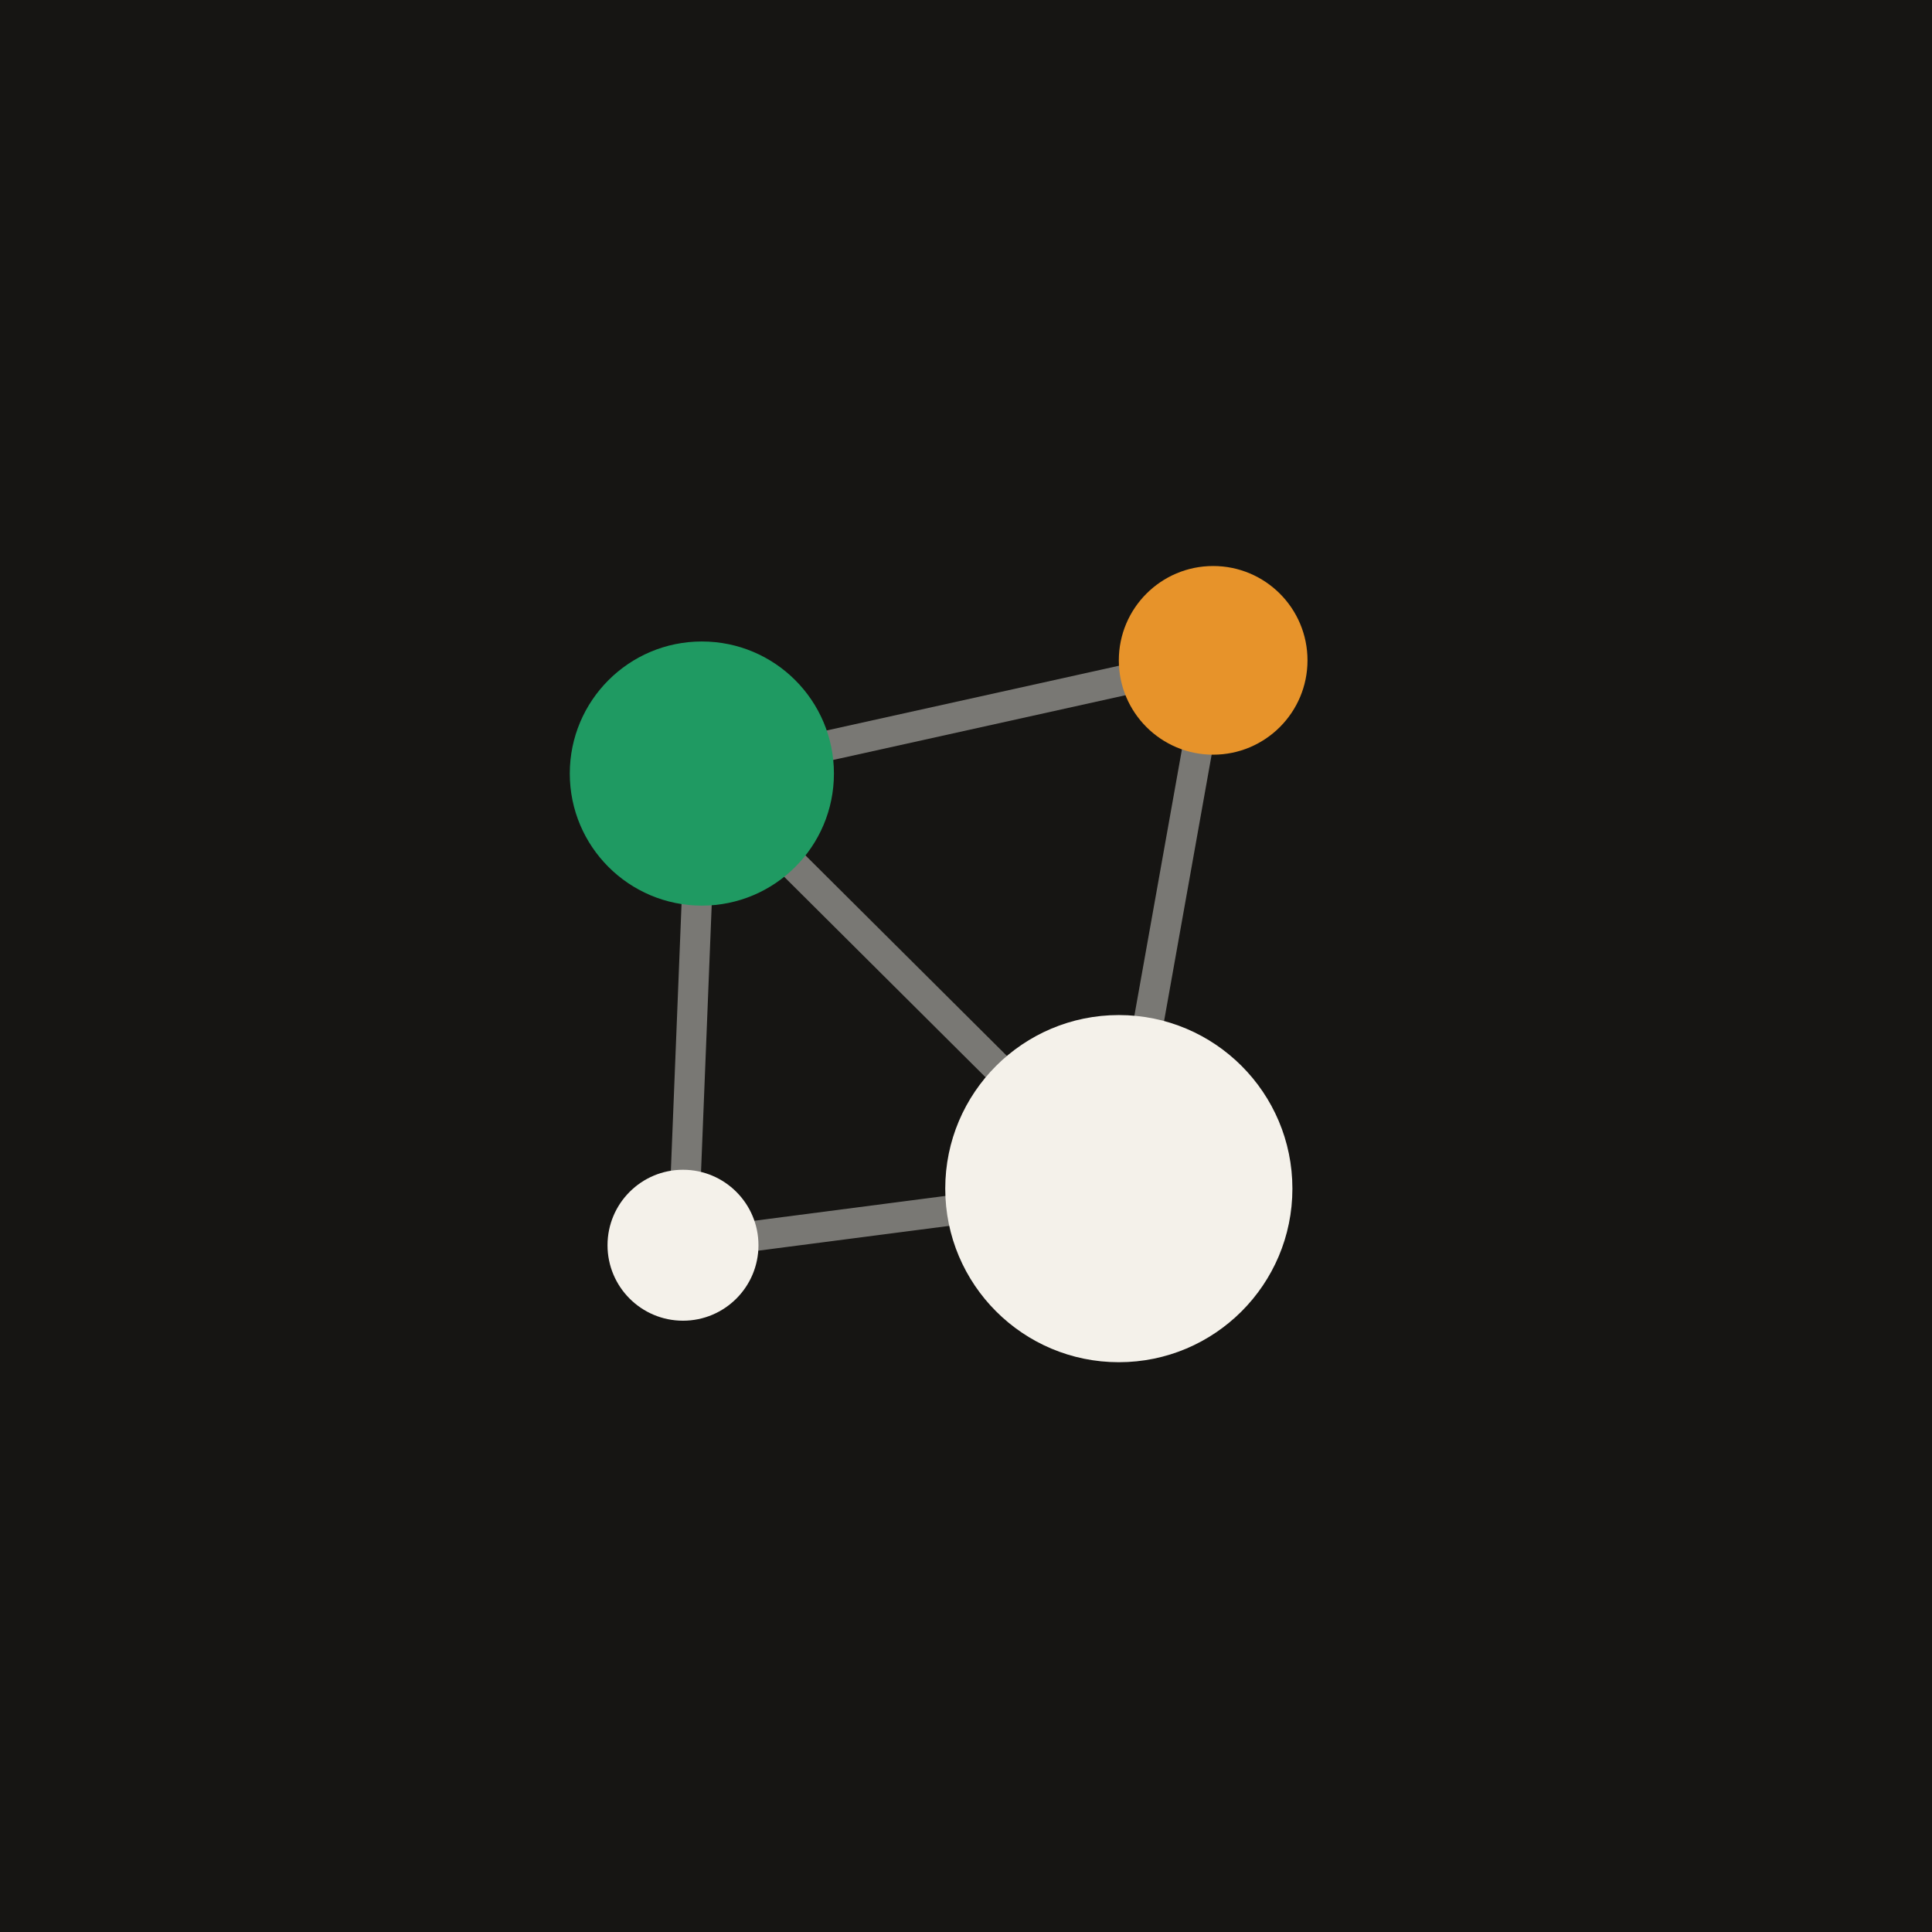
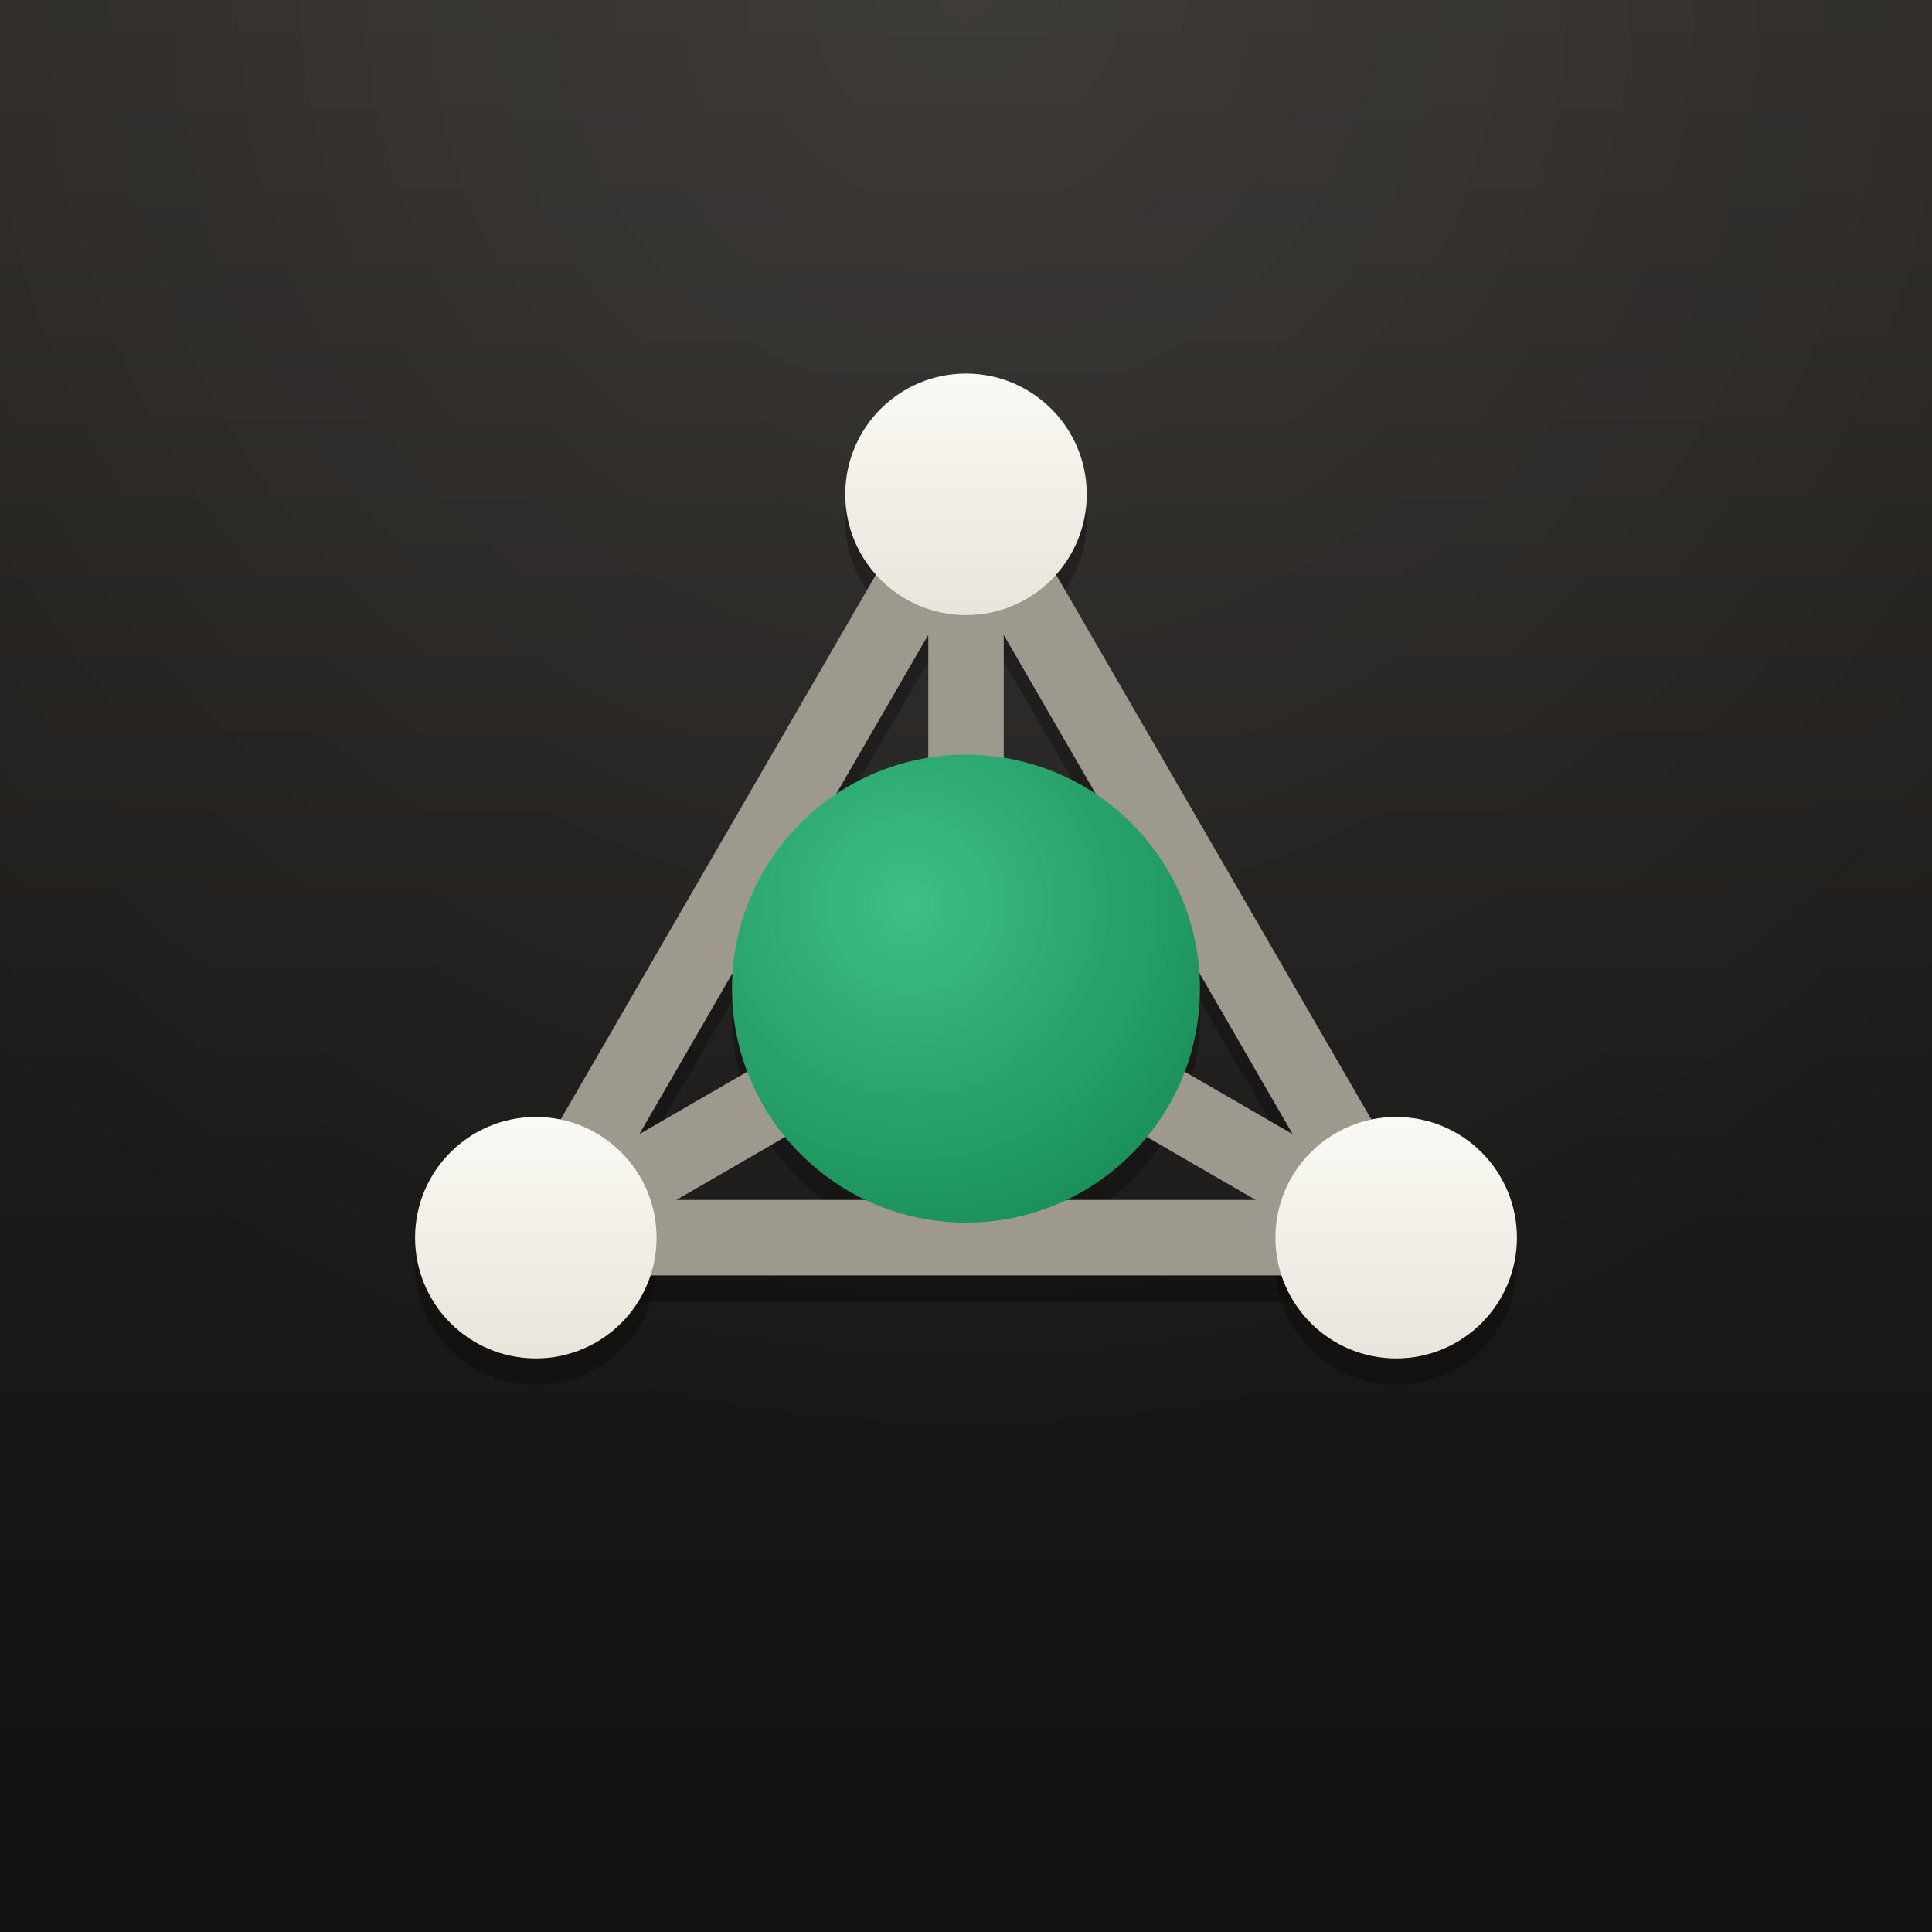
<svg xmlns="http://www.w3.org/2000/svg" width="1024" height="1024" viewBox="0 0 1024 1024">
-   <rect width="1024" height="1024" fill="#161513" />
-   <g stroke="#797874" stroke-width="16" stroke-linecap="round">
-     <line x1="372" y1="410" x2="643" y2="350" />
-     <line x1="372" y1="410" x2="593" y2="630" />
-     <line x1="643" y1="350" x2="593" y2="630" />
-     <line x1="372" y1="410" x2="362" y2="660" />
-     <line x1="362" y1="660" x2="593" y2="630" />
+   <defs>
+     <linearGradient id="field" x1="0" y1="0" x2="0" y2="1">
+       <stop offset="0" stop-color="#2B2825" />
+       <stop offset="1" stop-color="#121110" />
+     </linearGradient>
+     <radialGradient id="sheen" cx="0.5" cy="0" r="0.75">
+       <stop offset="0" stop-color="#FFFFFF" stop-opacity="0.09" />
+       <stop offset="1" stop-color="#FFFFFF" stop-opacity="0" />
+     </radialGradient>
+     <radialGradient id="dot" cx="0.38" cy="0.32" r="0.8">
+       <stop offset="0" stop-color="#3DBF86" />
+       <stop offset="1" stop-color="#178B55" />
+     </radialGradient>
+     <linearGradient id="ivory" x1="0" y1="0" x2="0" y2="1">
+       <stop offset="0" stop-color="#FBF9F4" />
+       <stop offset="1" stop-color="#E9E5DC" />
+     </linearGradient>
+   </defs>
+   <g id="field">
+     <rect width="1024" height="1024" fill="url(#field)" />
+     <rect width="1024" height="1024" fill="url(#sheen)" />
  </g>
-   <circle cx="372" cy="410" r="70" fill="#1F9A62" />
-   <circle cx="643" cy="350" r="50" fill="#E7932A" />
-   <circle cx="593" cy="630" r="92" fill="#F4F1EA" />
-   <circle cx="362" cy="660" r="40" fill="#F4F1EA" />
+   <g id="glyph">
+     <g transform="translate(0 14)" fill="#000" fill-opacity="0.28" stroke="#000" stroke-opacity="0.28" stroke-width="40" stroke-linecap="round">
+       <path d="M 512 262 L 740 656 L 284 656 Z" fill="none" />
+       <circle cx="512" cy="262" r="64" stroke="none" />
+       <circle cx="740" cy="656" r="64" stroke="none" />
+       <circle cx="284" cy="656" r="64" stroke="none" />
+       <circle cx="512" cy="524" r="124" stroke="none" />
+     </g>
+     <path d="M 512 262 L 740 656 L 284 656 Z M 512 262 L 512 524 M 740 656 L 512 524 M 284 656 L 512 524" fill="none" stroke="#9E998F" stroke-width="40" stroke-linecap="round" stroke-linejoin="round" />
+     <circle cx="512" cy="262" r="64" fill="url(#ivory)" />
+     <circle cx="740" cy="656" r="64" fill="url(#ivory)" />
+     <circle cx="284" cy="656" r="64" fill="url(#ivory)" />
+     <circle cx="512" cy="524" r="124" fill="url(#dot)" />
+   </g>
</svg>
